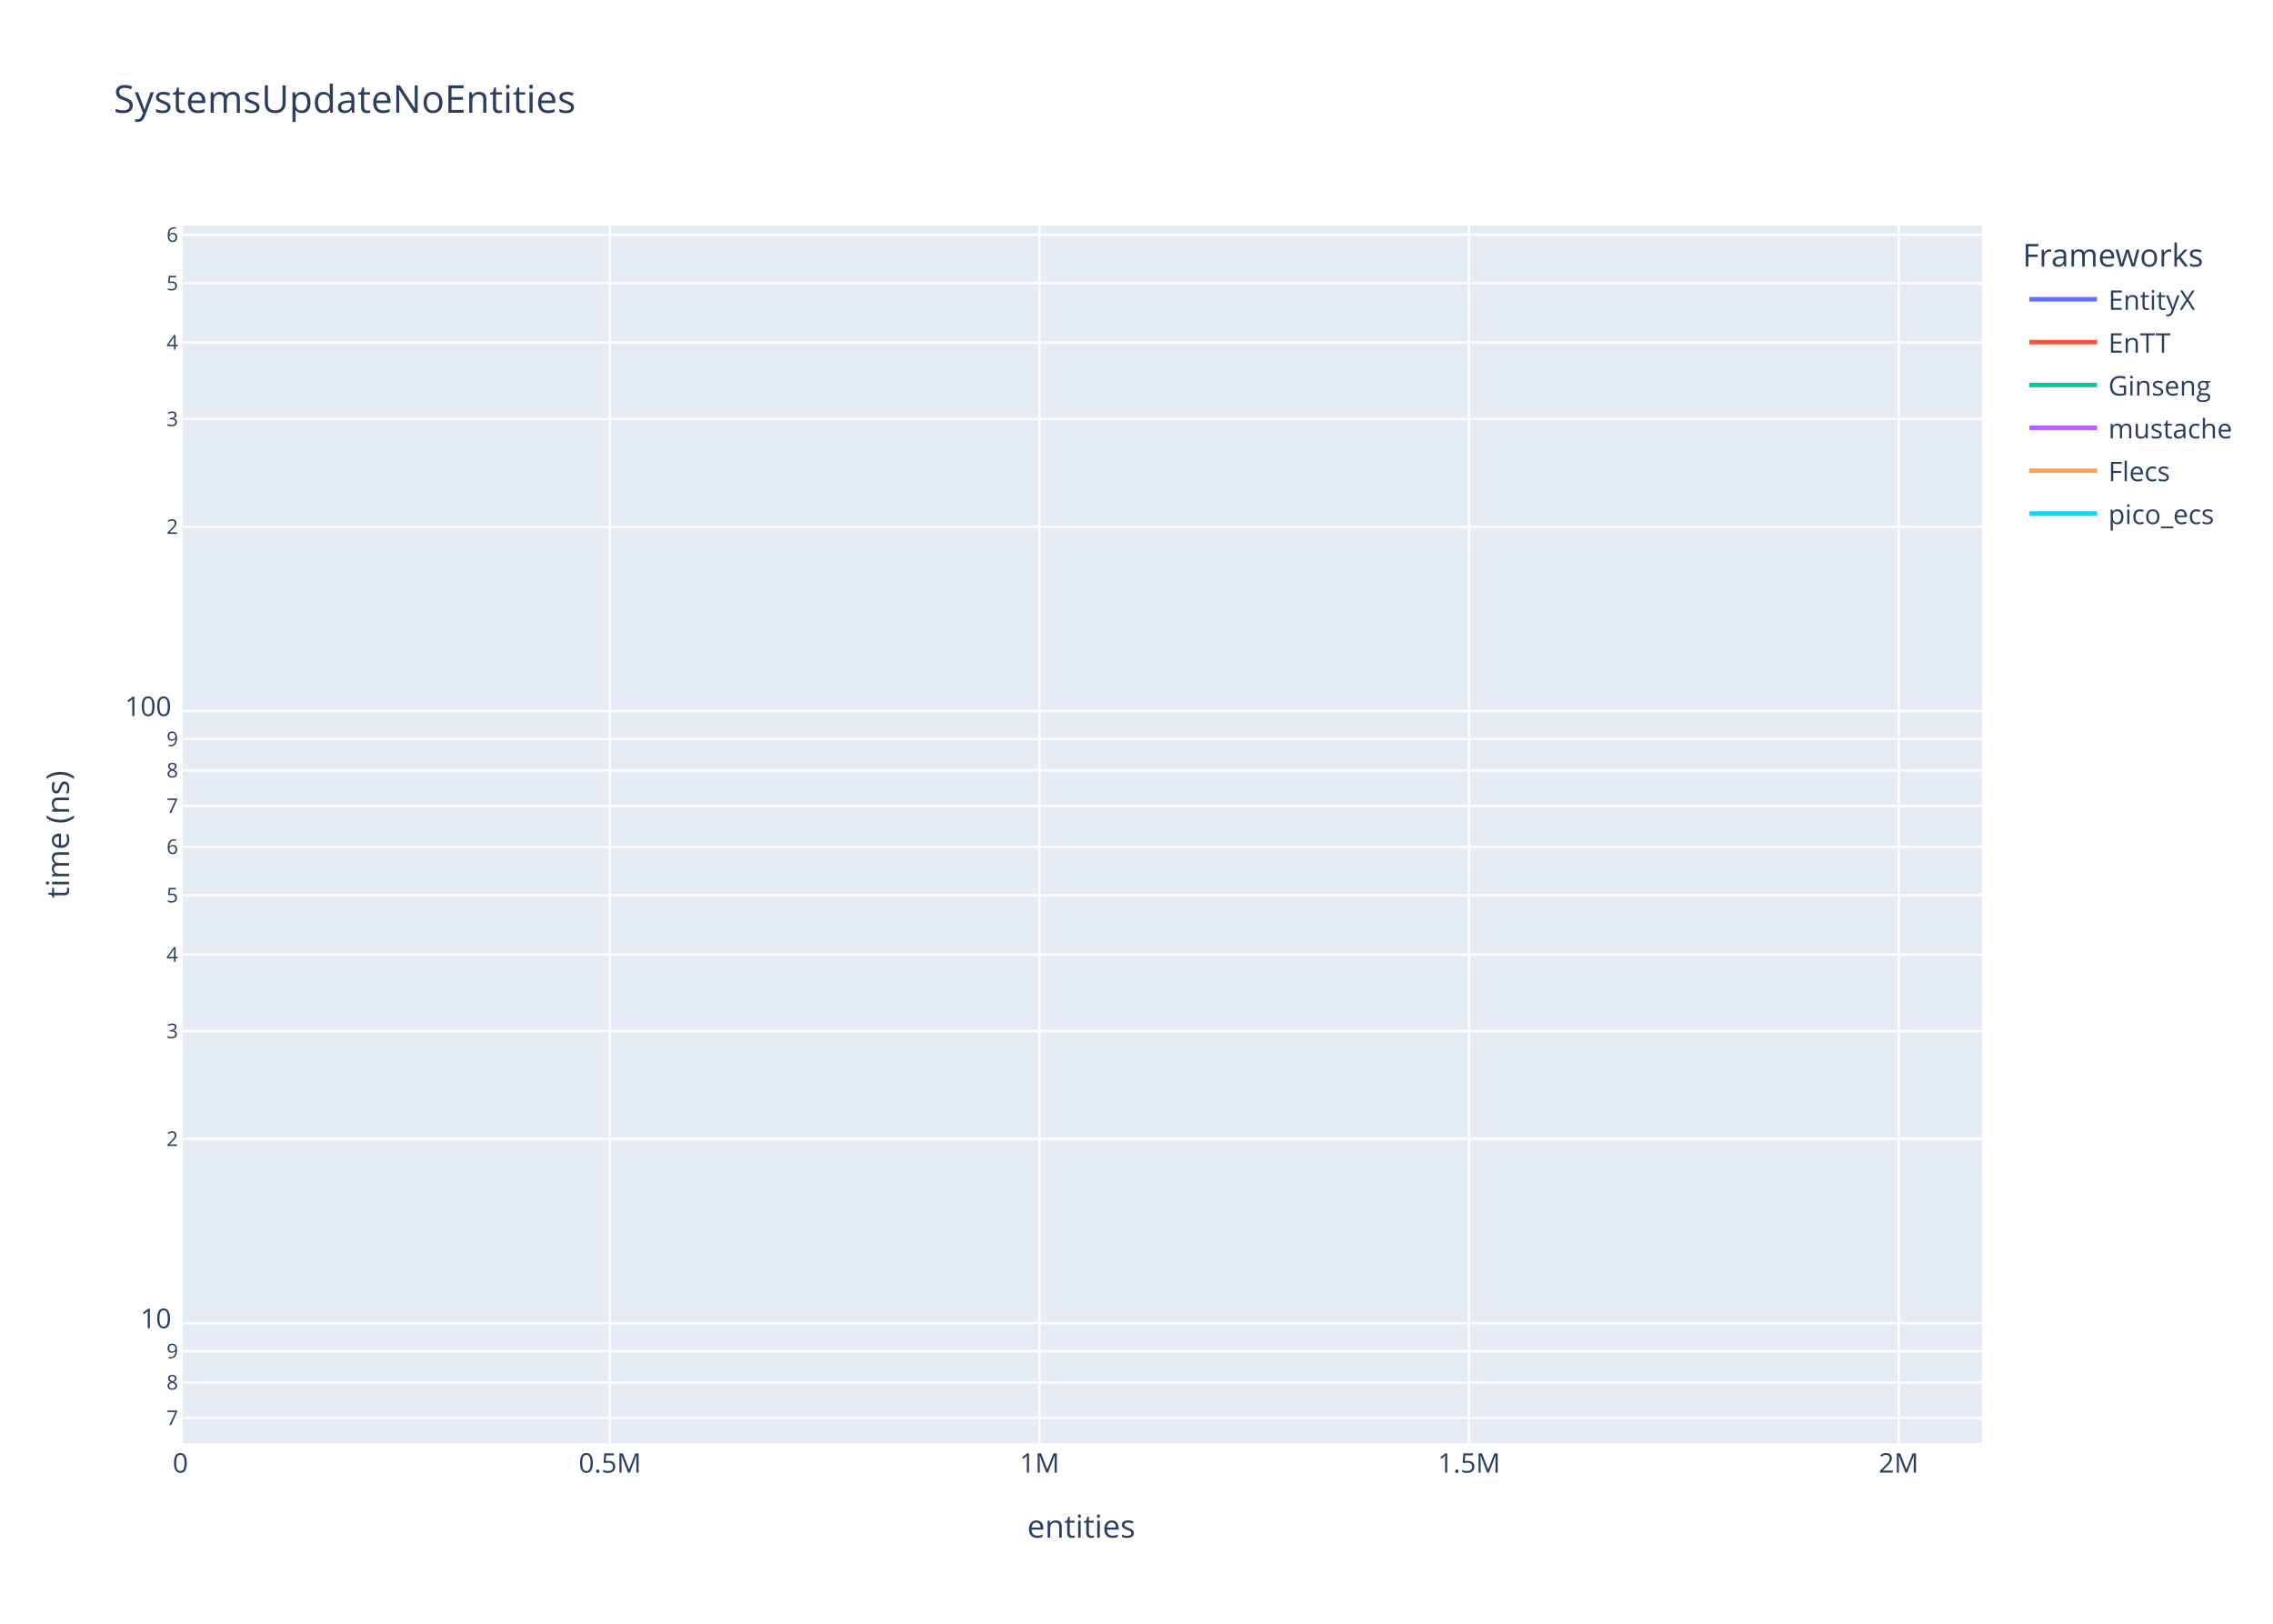
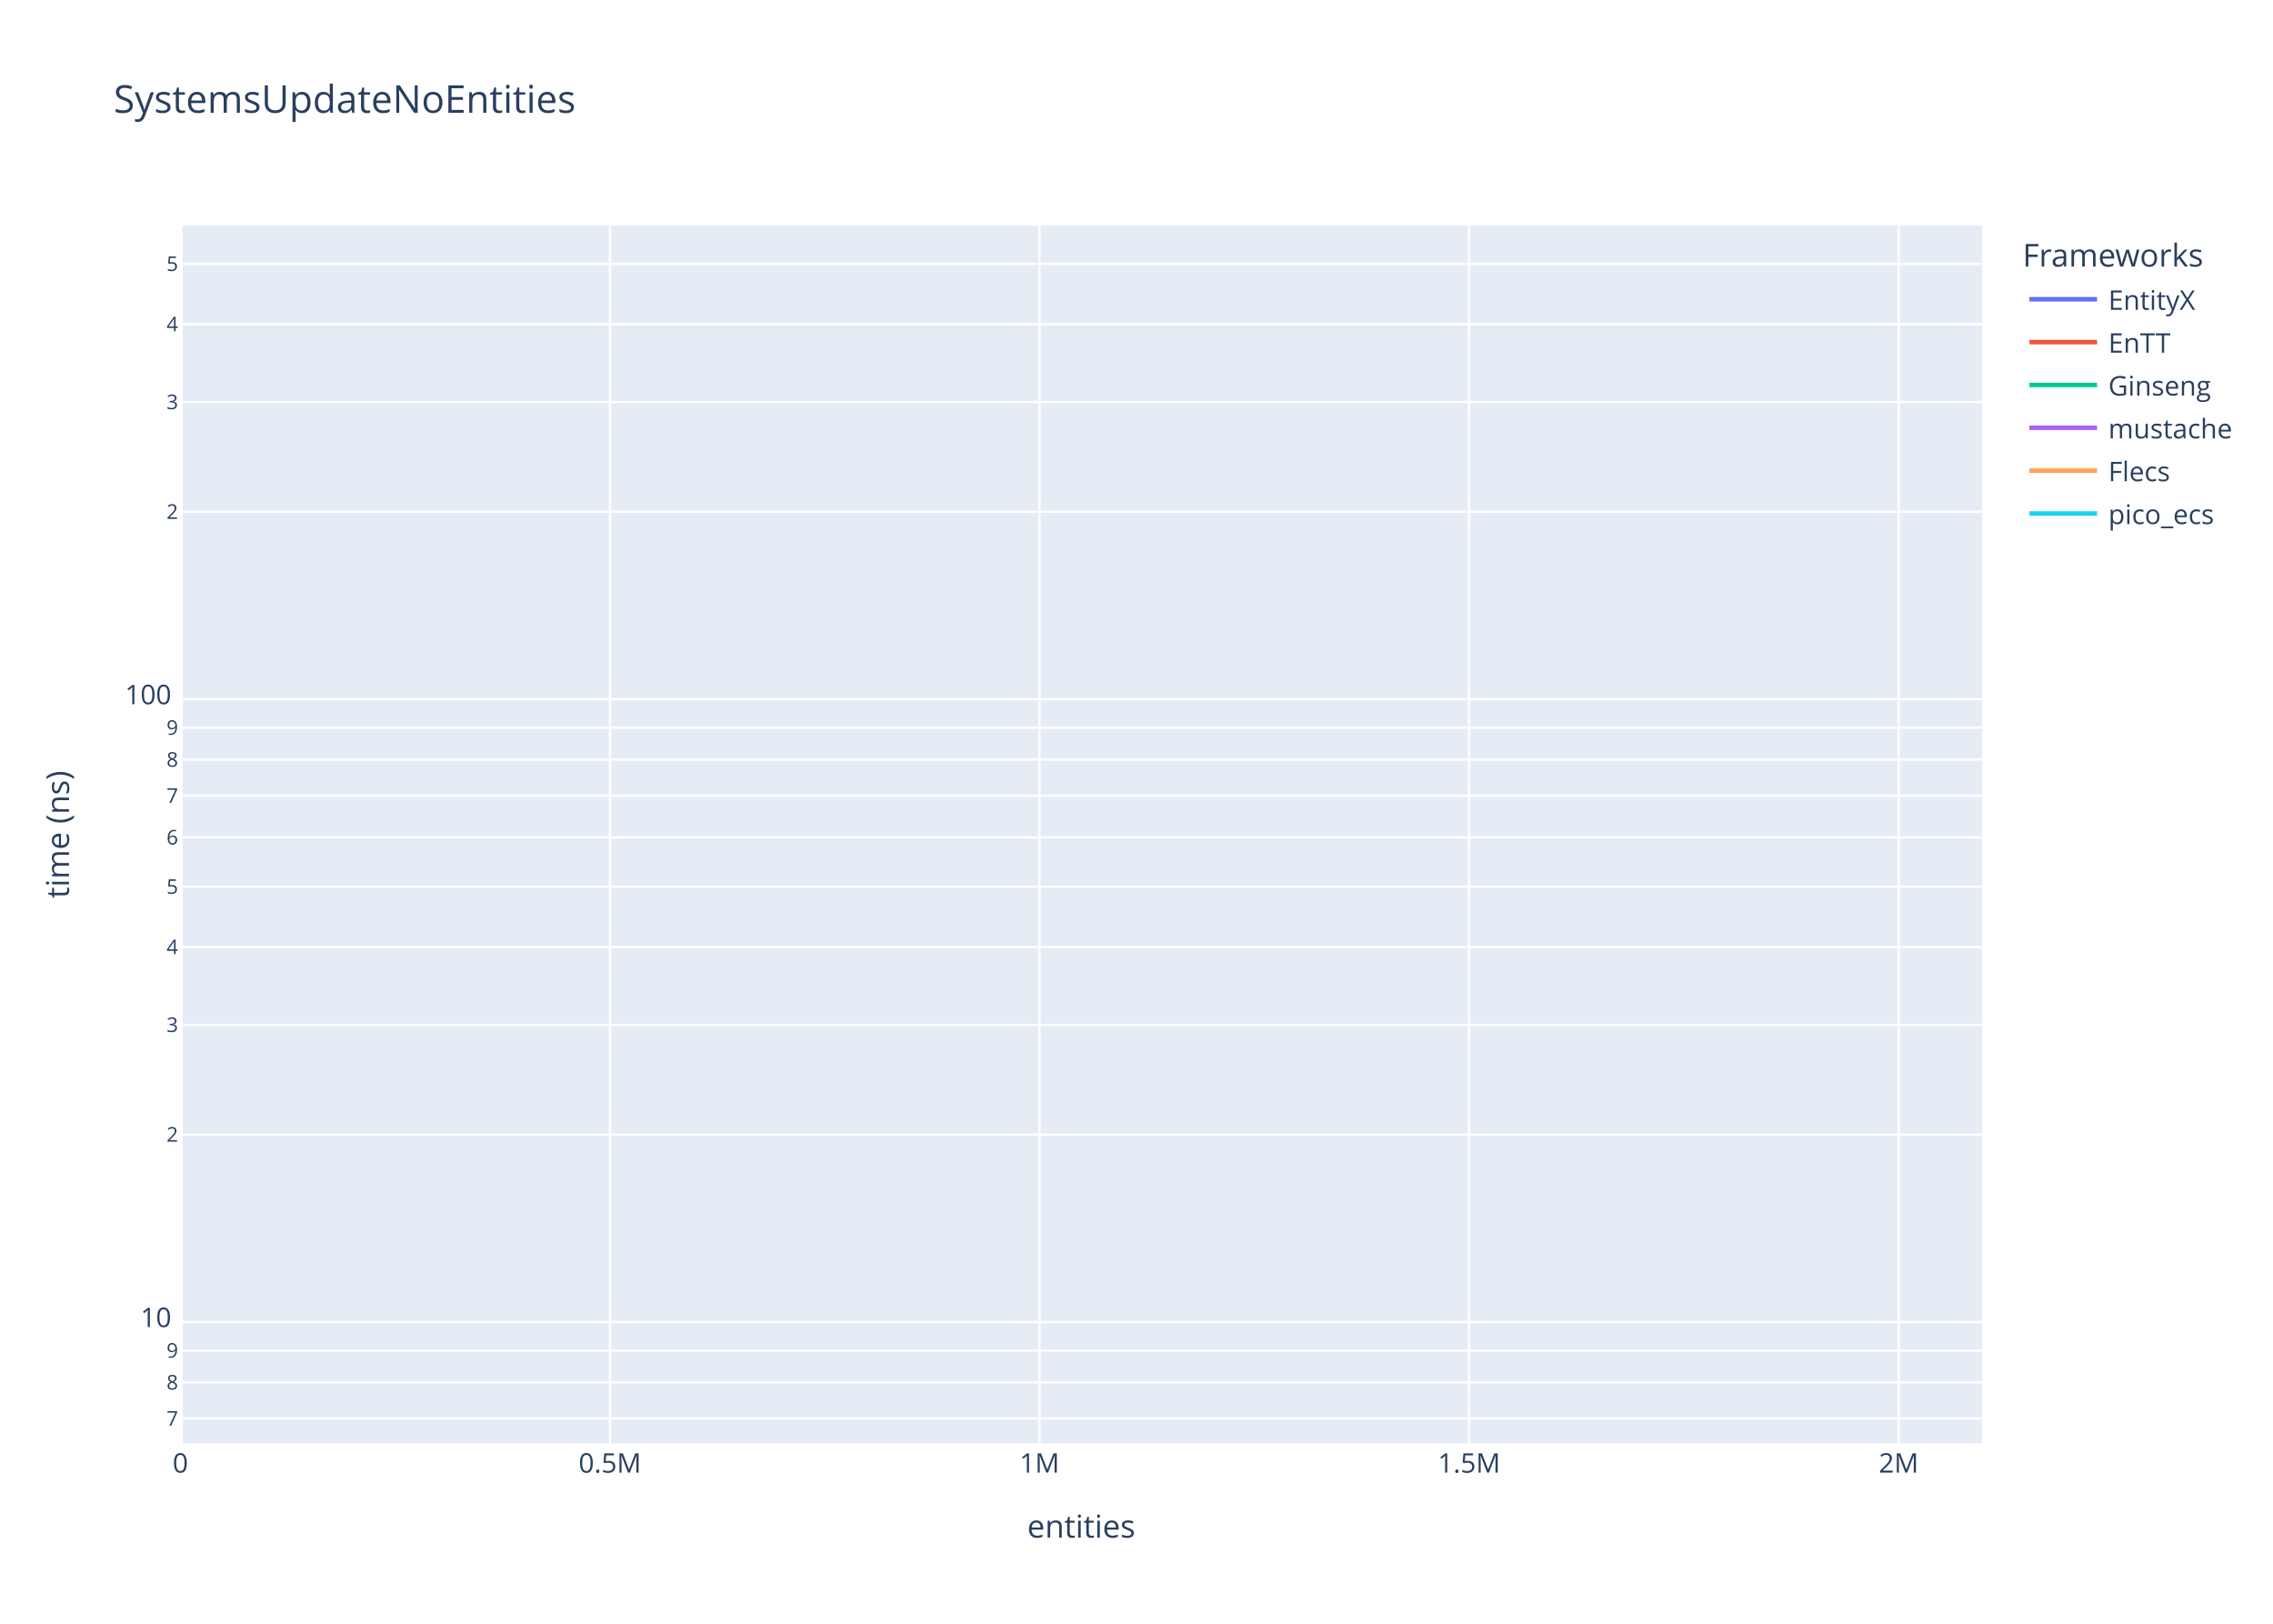
<svg xmlns="http://www.w3.org/2000/svg" class="main-svg" width="1008" height="720" style="" viewBox="0 0 1008 720">
  <rect x="0" y="0" width="1008" height="720" style="fill: rgb(255, 255, 255); fill-opacity: 1;" />
-   <defs id="defs-7720e6">
+   <defs id="defs-fb75fd">
    <g class="clips">
-       <clipPath id="clip7720e6xyplot" class="plotclip">
+       <clipPath id="clipfb75fdxyplot" class="plotclip">
        <rect width="799" height="540" />
      </clipPath>
-       <clipPath class="axesclip" id="clip7720e6x">
+       <clipPath class="axesclip" id="clipfb75fdx">
        <rect x="80" y="0" width="799" height="720" />
      </clipPath>
-       <clipPath class="axesclip" id="clip7720e6y">
+       <clipPath class="axesclip" id="clipfb75fdy">
        <rect x="0" y="100" width="1008" height="540" />
      </clipPath>
-       <clipPath class="axesclip" id="clip7720e6xy">
+       <clipPath class="axesclip" id="clipfb75fdxy">
        <rect x="80" y="100" width="799" height="540" />
      </clipPath>
    </g>
    <g class="gradients" />
    <g class="patterns" />
  </defs>
  <g class="bglayer">
    <rect class="bg" x="80" y="100" width="799" height="540" style="fill: rgb(229, 236, 246); fill-opacity: 1; stroke-width: 0;" />
  </g>
  <g class="layer-below">
    <g class="imagelayer" />
    <g class="shapelayer" />
  </g>
  <g class="cartesianlayer">
    <g class="subplot xy">
      <g class="layer-subplot">
        <g class="shapelayer" />
        <g class="imagelayer" />
      </g>
      <g class="minor-gridlayer">
        <g class="x" />
        <g class="y" />
      </g>
      <g class="gridlayer">
        <g class="x">
          <path class="xgrid crisp" transform="translate(270.5,0)" d="M0,100v540" style="stroke: rgb(255, 255, 255); stroke-opacity: 1; stroke-width: 1px;" />
          <path class="xgrid crisp" transform="translate(460.99,0)" d="M0,100v540" style="stroke: rgb(255, 255, 255); stroke-opacity: 1; stroke-width: 1px;" />
          <path class="xgrid crisp" transform="translate(651.49,0)" d="M0,100v540" style="stroke: rgb(255, 255, 255); stroke-opacity: 1; stroke-width: 1px;" />
          <path class="xgrid crisp" transform="translate(841.99,0)" d="M0,100v540" style="stroke: rgb(255, 255, 255); stroke-opacity: 1; stroke-width: 1px;" />
        </g>
        <g class="y">
-           <path class="ygrid crisp" transform="translate(0,628.74)" d="M80,0h799" style="stroke: rgb(255, 255, 255); stroke-opacity: 1; stroke-width: 1px;" />
+           <path class="ygrid crisp" transform="translate(0,629.02)" d="M80,0h799" style="stroke: rgb(255, 255, 255); stroke-opacity: 1; stroke-width: 1px;" />
          <path class="ygrid crisp" transform="translate(0,613)" d="M80,0h799" style="stroke: rgb(255, 255, 255); stroke-opacity: 1; stroke-width: 1px;" />
-           <path class="ygrid crisp" transform="translate(0,599.12)" d="M80,0h799" style="stroke: rgb(255, 255, 255); stroke-opacity: 1; stroke-width: 1px;" />
-           <path class="ygrid crisp" transform="translate(0,586.7)" d="M80,0h799" style="stroke: rgb(255, 255, 255); stroke-opacity: 1; stroke-width: 1px;" />
-           <path class="ygrid crisp" transform="translate(0,504.99)" d="M80,0h799" style="stroke: rgb(255, 255, 255); stroke-opacity: 1; stroke-width: 1px;" />
-           <path class="ygrid crisp" transform="translate(0,457.2)" d="M80,0h799" style="stroke: rgb(255, 255, 255); stroke-opacity: 1; stroke-width: 1px;" />
-           <path class="ygrid crisp" transform="translate(0,423.29)" d="M80,0h799" style="stroke: rgb(255, 255, 255); stroke-opacity: 1; stroke-width: 1px;" />
-           <path class="ygrid crisp" transform="translate(0,396.99)" d="M80,0h799" style="stroke: rgb(255, 255, 255); stroke-opacity: 1; stroke-width: 1px;" />
-           <path class="ygrid crisp" transform="translate(0,375.5)" d="M80,0h799" style="stroke: rgb(255, 255, 255); stroke-opacity: 1; stroke-width: 1px;" />
-           <path class="ygrid crisp" transform="translate(0,357.33)" d="M80,0h799" style="stroke: rgb(255, 255, 255); stroke-opacity: 1; stroke-width: 1px;" />
-           <path class="ygrid crisp" transform="translate(0,341.59)" d="M80,0h799" style="stroke: rgb(255, 255, 255); stroke-opacity: 1; stroke-width: 1px;" />
-           <path class="ygrid crisp" transform="translate(0,327.7)" d="M80,0h799" style="stroke: rgb(255, 255, 255); stroke-opacity: 1; stroke-width: 1px;" />
-           <path class="ygrid crisp" transform="translate(0,315.29)" d="M80,0h799" style="stroke: rgb(255, 255, 255); stroke-opacity: 1; stroke-width: 1px;" />
-           <path class="ygrid crisp" transform="translate(0,233.58)" d="M80,0h799" style="stroke: rgb(255, 255, 255); stroke-opacity: 1; stroke-width: 1px;" />
-           <path class="ygrid crisp" transform="translate(0,185.79)" d="M80,0h799" style="stroke: rgb(255, 255, 255); stroke-opacity: 1; stroke-width: 1px;" />
-           <path class="ygrid crisp" transform="translate(0,151.88)" d="M80,0h799" style="stroke: rgb(255, 255, 255); stroke-opacity: 1; stroke-width: 1px;" />
-           <path class="ygrid crisp" transform="translate(0,125.58)" d="M80,0h799" style="stroke: rgb(255, 255, 255); stroke-opacity: 1; stroke-width: 1px;" />
-           <path class="ygrid crisp" transform="translate(0,104.09)" d="M80,0h799" style="stroke: rgb(255, 255, 255); stroke-opacity: 1; stroke-width: 1px;" />
+           <path class="ygrid crisp" transform="translate(0,598.87)" d="M80,0h799" style="stroke: rgb(255, 255, 255); stroke-opacity: 1; stroke-width: 1px;" />
+           <path class="ygrid crisp" transform="translate(0,586.23)" d="M80,0h799" style="stroke: rgb(255, 255, 255); stroke-opacity: 1; stroke-width: 1px;" />
+           <path class="ygrid crisp" transform="translate(0,503.09)" d="M80,0h799" style="stroke: rgb(255, 255, 255); stroke-opacity: 1; stroke-width: 1px;" />
+           <path class="ygrid crisp" transform="translate(0,454.46)" d="M80,0h799" style="stroke: rgb(255, 255, 255); stroke-opacity: 1; stroke-width: 1px;" />
+           <path class="ygrid crisp" transform="translate(0,419.95)" d="M80,0h799" style="stroke: rgb(255, 255, 255); stroke-opacity: 1; stroke-width: 1px;" />
+           <path class="ygrid crisp" transform="translate(0,393.19)" d="M80,0h799" style="stroke: rgb(255, 255, 255); stroke-opacity: 1; stroke-width: 1px;" />
+           <path class="ygrid crisp" transform="translate(0,371.32)" d="M80,0h799" style="stroke: rgb(255, 255, 255); stroke-opacity: 1; stroke-width: 1px;" />
+           <path class="ygrid crisp" transform="translate(0,352.83)" d="M80,0h799" style="stroke: rgb(255, 255, 255); stroke-opacity: 1; stroke-width: 1px;" />
+           <path class="ygrid crisp" transform="translate(0,336.81)" d="M80,0h799" style="stroke: rgb(255, 255, 255); stroke-opacity: 1; stroke-width: 1px;" />
+           <path class="ygrid crisp" transform="translate(0,322.68)" d="M80,0h799" style="stroke: rgb(255, 255, 255); stroke-opacity: 1; stroke-width: 1px;" />
+           <path class="ygrid crisp" transform="translate(0,310.05)" d="M80,0h799" style="stroke: rgb(255, 255, 255); stroke-opacity: 1; stroke-width: 1px;" />
+           <path class="ygrid crisp" transform="translate(0,226.91)" d="M80,0h799" style="stroke: rgb(255, 255, 255); stroke-opacity: 1; stroke-width: 1px;" />
+           <path class="ygrid crisp" transform="translate(0,178.27)" d="M80,0h799" style="stroke: rgb(255, 255, 255); stroke-opacity: 1; stroke-width: 1px;" />
+           <path class="ygrid crisp" transform="translate(0,143.76)" d="M80,0h799" style="stroke: rgb(255, 255, 255); stroke-opacity: 1; stroke-width: 1px;" />
+           <path class="ygrid crisp" transform="translate(0,117)" d="M80,0h799" style="stroke: rgb(255, 255, 255); stroke-opacity: 1; stroke-width: 1px;" />
        </g>
      </g>
      <g class="zerolinelayer">
        <path class="xzl zl crisp" transform="translate(80,0)" d="M0,100v540" style="stroke: rgb(255, 255, 255); stroke-opacity: 1; stroke-width: 2px;" />
      </g>
      <path class="xlines-below" />
      <path class="ylines-below" />
      <g class="overlines-below" />
      <g class="xaxislayer-below" />
      <g class="yaxislayer-below" />
      <g class="overaxes-below" />
-       <g class="plot" transform="translate(80,100)" clip-path="url(#clip7720e6xyplot)">
+       <g class="plot" transform="translate(80,100)" clip-path="url(#clipfb75fdxyplot)">
        <g class="scatterlayer mlayer">
-           <g class="trace scatter traceca371f" style="stroke-miterlimit: 2; opacity: 1;">
-             <g class="fills" />
-             <g class="errorbars" />
-             <g class="lines" />
-             <g class="points" />
-             <g class="text" />
-           </g>
-           <g class="trace scatter tracece23cb" style="stroke-miterlimit: 2; opacity: 1;">
-             <g class="fills" />
-             <g class="errorbars" />
-             <g class="lines" />
-             <g class="points" />
-             <g class="text" />
-           </g>
-           <g class="trace scatter tracecff60d" style="stroke-miterlimit: 2; opacity: 1;">
-             <g class="fills" />
-             <g class="errorbars" />
-             <g class="lines" />
-             <g class="points" />
-             <g class="text" />
-           </g>
-           <g class="trace scatter trace11ffaa" style="stroke-miterlimit: 2; opacity: 1;">
-             <g class="fills" />
-             <g class="errorbars" />
-             <g class="lines" />
-             <g class="points" />
-             <g class="text" />
-           </g>
-           <g class="trace scatter trace53505c" style="stroke-miterlimit: 2; opacity: 1;">
-             <g class="fills" />
-             <g class="errorbars" />
-             <g class="lines" />
-             <g class="points" />
-             <g class="text" />
-           </g>
-           <g class="trace scatter trace633eb4" style="stroke-miterlimit: 2; opacity: 1;">
+           <g class="trace scatter trace29a1bb" style="stroke-miterlimit: 2; opacity: 1;">
+             <g class="fills" />
+             <g class="errorbars" />
+             <g class="lines" />
+             <g class="points" />
+             <g class="text" />
+           </g>
+           <g class="trace scatter tracefb4a46" style="stroke-miterlimit: 2; opacity: 1;">
+             <g class="fills" />
+             <g class="errorbars" />
+             <g class="lines" />
+             <g class="points" />
+             <g class="text" />
+           </g>
+           <g class="trace scatter trace63f982" style="stroke-miterlimit: 2; opacity: 1;">
+             <g class="fills" />
+             <g class="errorbars" />
+             <g class="lines" />
+             <g class="points" />
+             <g class="text" />
+           </g>
+           <g class="trace scatter trace82230c" style="stroke-miterlimit: 2; opacity: 1;">
+             <g class="fills" />
+             <g class="errorbars" />
+             <g class="lines" />
+             <g class="points" />
+             <g class="text" />
+           </g>
+           <g class="trace scatter trace793daa" style="stroke-miterlimit: 2; opacity: 1;">
+             <g class="fills" />
+             <g class="errorbars" />
+             <g class="lines" />
+             <g class="points" />
+             <g class="text" />
+           </g>
+           <g class="trace scatter trace00691d" style="stroke-miterlimit: 2; opacity: 1;">
            <g class="fills" />
            <g class="errorbars" />
            <g class="lines" />
            <g class="points" />
            <g class="text" />
          </g>
        </g>
      </g>
      <g class="overplot" />
      <path class="xlines-above crisp" d="M0,0" style="fill: none;" />
      <path class="ylines-above crisp" d="M0,0" style="fill: none;" />
      <g class="overlines-above" />
      <g class="xaxislayer-above">
        <g class="xtick">
          <text text-anchor="middle" x="0" y="653" transform="translate(80,0)" style="font-family: 'Open Sans', verdana, arial, sans-serif; font-size: 12px; fill: rgb(42, 63, 95); fill-opacity: 1; white-space: pre; opacity: 1;">0</text>
        </g>
        <g class="xtick">
          <text text-anchor="middle" x="0" y="653" style="font-family: 'Open Sans', verdana, arial, sans-serif; font-size: 12px; fill: rgb(42, 63, 95); fill-opacity: 1; white-space: pre; opacity: 1;" transform="translate(270.5,0)">0.5M</text>
        </g>
        <g class="xtick">
          <text text-anchor="middle" x="0" y="653" style="font-family: 'Open Sans', verdana, arial, sans-serif; font-size: 12px; fill: rgb(42, 63, 95); fill-opacity: 1; white-space: pre; opacity: 1;" transform="translate(460.99,0)">1M</text>
        </g>
        <g class="xtick">
          <text text-anchor="middle" x="0" y="653" style="font-family: 'Open Sans', verdana, arial, sans-serif; font-size: 12px; fill: rgb(42, 63, 95); fill-opacity: 1; white-space: pre; opacity: 1;" transform="translate(651.49,0)">1.5M</text>
        </g>
        <g class="xtick">
          <text text-anchor="middle" x="0" y="653" style="font-family: 'Open Sans', verdana, arial, sans-serif; font-size: 12px; fill: rgb(42, 63, 95); fill-opacity: 1; white-space: pre; opacity: 1;" transform="translate(841.99,0)">2M</text>
        </g>
      </g>
      <g class="yaxislayer-above">
        <g class="ytick">
-           <text text-anchor="end" x="79" y="3.15" transform="translate(0,628.74)" style="font-family: 'Open Sans', verdana, arial, sans-serif; font-size: 9px; fill: rgb(42, 63, 95); fill-opacity: 1; white-space: pre; opacity: 1;">7</text>
+           <text text-anchor="end" x="79" y="3.15" transform="translate(0,629.02)" style="font-family: 'Open Sans', verdana, arial, sans-serif; font-size: 9px; fill: rgb(42, 63, 95); fill-opacity: 1; white-space: pre; opacity: 1;">7</text>
        </g>
        <g class="ytick">
          <text text-anchor="end" x="79" y="3.15" style="font-family: 'Open Sans', verdana, arial, sans-serif; font-size: 9px; fill: rgb(42, 63, 95); fill-opacity: 1; white-space: pre; opacity: 1;" transform="translate(0,613)">8</text>
        </g>
        <g class="ytick">
-           <text text-anchor="end" x="79" y="3.15" style="font-family: 'Open Sans', verdana, arial, sans-serif; font-size: 9px; fill: rgb(42, 63, 95); fill-opacity: 1; white-space: pre; opacity: 1;" transform="translate(0,599.12)">9</text>
-         </g>
-         <g class="ytick">
-           <text text-anchor="end" x="76" y="2.2" style="font-family: 'Open Sans', verdana, arial, sans-serif; font-size: 12px; fill: rgb(42, 63, 95); fill-opacity: 1; white-space: pre; opacity: 1;" transform="translate(0,586.7)">10</text>
-         </g>
-         <g class="ytick">
-           <text text-anchor="end" x="79" y="3.15" style="font-family: 'Open Sans', verdana, arial, sans-serif; font-size: 9px; fill: rgb(42, 63, 95); fill-opacity: 1; white-space: pre; opacity: 1;" transform="translate(0,504.99)">2</text>
-         </g>
-         <g class="ytick">
-           <text text-anchor="end" x="79" y="3.15" style="font-family: 'Open Sans', verdana, arial, sans-serif; font-size: 9px; fill: rgb(42, 63, 95); fill-opacity: 1; white-space: pre; opacity: 1;" transform="translate(0,457.2)">3</text>
-         </g>
-         <g class="ytick">
-           <text text-anchor="end" x="79" y="3.15" style="font-family: 'Open Sans', verdana, arial, sans-serif; font-size: 9px; fill: rgb(42, 63, 95); fill-opacity: 1; white-space: pre; opacity: 1;" transform="translate(0,423.29)">4</text>
-         </g>
-         <g class="ytick">
-           <text text-anchor="end" x="79" y="3.15" style="font-family: 'Open Sans', verdana, arial, sans-serif; font-size: 9px; fill: rgb(42, 63, 95); fill-opacity: 1; white-space: pre; opacity: 1;" transform="translate(0,396.99)">5</text>
-         </g>
-         <g class="ytick">
-           <text text-anchor="end" x="79" y="3.15" style="font-family: 'Open Sans', verdana, arial, sans-serif; font-size: 9px; fill: rgb(42, 63, 95); fill-opacity: 1; white-space: pre; opacity: 1;" transform="translate(0,375.5)">6</text>
-         </g>
-         <g class="ytick">
-           <text text-anchor="end" x="79" y="3.15" style="font-family: 'Open Sans', verdana, arial, sans-serif; font-size: 9px; fill: rgb(42, 63, 95); fill-opacity: 1; white-space: pre; opacity: 1;" transform="translate(0,357.33)">7</text>
-         </g>
-         <g class="ytick">
-           <text text-anchor="end" x="79" y="3.15" style="font-family: 'Open Sans', verdana, arial, sans-serif; font-size: 9px; fill: rgb(42, 63, 95); fill-opacity: 1; white-space: pre; opacity: 1;" transform="translate(0,341.59)">8</text>
-         </g>
-         <g class="ytick">
-           <text text-anchor="end" x="79" y="3.15" style="font-family: 'Open Sans', verdana, arial, sans-serif; font-size: 9px; fill: rgb(42, 63, 95); fill-opacity: 1; white-space: pre; opacity: 1;" transform="translate(0,327.7)">9</text>
-         </g>
-         <g class="ytick">
-           <text text-anchor="end" x="76" y="2.2" style="font-family: 'Open Sans', verdana, arial, sans-serif; font-size: 12px; fill: rgb(42, 63, 95); fill-opacity: 1; white-space: pre; opacity: 1;" transform="translate(0,315.29)">100</text>
-         </g>
-         <g class="ytick">
-           <text text-anchor="end" x="79" y="3.15" style="font-family: 'Open Sans', verdana, arial, sans-serif; font-size: 9px; fill: rgb(42, 63, 95); fill-opacity: 1; white-space: pre; opacity: 1;" transform="translate(0,233.58)">2</text>
-         </g>
-         <g class="ytick">
-           <text text-anchor="end" x="79" y="3.15" style="font-family: 'Open Sans', verdana, arial, sans-serif; font-size: 9px; fill: rgb(42, 63, 95); fill-opacity: 1; white-space: pre; opacity: 1;" transform="translate(0,185.79)">3</text>
-         </g>
-         <g class="ytick">
-           <text text-anchor="end" x="79" y="3.15" style="font-family: 'Open Sans', verdana, arial, sans-serif; font-size: 9px; fill: rgb(42, 63, 95); fill-opacity: 1; white-space: pre; opacity: 1;" transform="translate(0,151.88)">4</text>
-         </g>
-         <g class="ytick">
-           <text text-anchor="end" x="79" y="3.15" style="font-family: 'Open Sans', verdana, arial, sans-serif; font-size: 9px; fill: rgb(42, 63, 95); fill-opacity: 1; white-space: pre; opacity: 1;" transform="translate(0,125.58)">5</text>
-         </g>
-         <g class="ytick">
-           <text text-anchor="end" x="79" y="3.15" style="font-family: 'Open Sans', verdana, arial, sans-serif; font-size: 9px; fill: rgb(42, 63, 95); fill-opacity: 1; white-space: pre; opacity: 1;" transform="translate(0,104.09)">6</text>
+           <text text-anchor="end" x="79" y="3.15" style="font-family: 'Open Sans', verdana, arial, sans-serif; font-size: 9px; fill: rgb(42, 63, 95); fill-opacity: 1; white-space: pre; opacity: 1;" transform="translate(0,598.87)">9</text>
+         </g>
+         <g class="ytick">
+           <text text-anchor="end" x="76" y="2.2" style="font-family: 'Open Sans', verdana, arial, sans-serif; font-size: 12px; fill: rgb(42, 63, 95); fill-opacity: 1; white-space: pre; opacity: 1;" transform="translate(0,586.23)">10</text>
+         </g>
+         <g class="ytick">
+           <text text-anchor="end" x="79" y="3.15" style="font-family: 'Open Sans', verdana, arial, sans-serif; font-size: 9px; fill: rgb(42, 63, 95); fill-opacity: 1; white-space: pre; opacity: 1;" transform="translate(0,503.09)">2</text>
+         </g>
+         <g class="ytick">
+           <text text-anchor="end" x="79" y="3.15" style="font-family: 'Open Sans', verdana, arial, sans-serif; font-size: 9px; fill: rgb(42, 63, 95); fill-opacity: 1; white-space: pre; opacity: 1;" transform="translate(0,454.46)">3</text>
+         </g>
+         <g class="ytick">
+           <text text-anchor="end" x="79" y="3.15" style="font-family: 'Open Sans', verdana, arial, sans-serif; font-size: 9px; fill: rgb(42, 63, 95); fill-opacity: 1; white-space: pre; opacity: 1;" transform="translate(0,419.95)">4</text>
+         </g>
+         <g class="ytick">
+           <text text-anchor="end" x="79" y="3.15" style="font-family: 'Open Sans', verdana, arial, sans-serif; font-size: 9px; fill: rgb(42, 63, 95); fill-opacity: 1; white-space: pre; opacity: 1;" transform="translate(0,393.19)">5</text>
+         </g>
+         <g class="ytick">
+           <text text-anchor="end" x="79" y="3.15" style="font-family: 'Open Sans', verdana, arial, sans-serif; font-size: 9px; fill: rgb(42, 63, 95); fill-opacity: 1; white-space: pre; opacity: 1;" transform="translate(0,371.32)">6</text>
+         </g>
+         <g class="ytick">
+           <text text-anchor="end" x="79" y="3.15" style="font-family: 'Open Sans', verdana, arial, sans-serif; font-size: 9px; fill: rgb(42, 63, 95); fill-opacity: 1; white-space: pre; opacity: 1;" transform="translate(0,352.83)">7</text>
+         </g>
+         <g class="ytick">
+           <text text-anchor="end" x="79" y="3.15" style="font-family: 'Open Sans', verdana, arial, sans-serif; font-size: 9px; fill: rgb(42, 63, 95); fill-opacity: 1; white-space: pre; opacity: 1;" transform="translate(0,336.81)">8</text>
+         </g>
+         <g class="ytick">
+           <text text-anchor="end" x="79" y="3.15" style="font-family: 'Open Sans', verdana, arial, sans-serif; font-size: 9px; fill: rgb(42, 63, 95); fill-opacity: 1; white-space: pre; opacity: 1;" transform="translate(0,322.68)">9</text>
+         </g>
+         <g class="ytick">
+           <text text-anchor="end" x="76" y="2.2" style="font-family: 'Open Sans', verdana, arial, sans-serif; font-size: 12px; fill: rgb(42, 63, 95); fill-opacity: 1; white-space: pre; opacity: 1;" transform="translate(0,310.05)">100</text>
+         </g>
+         <g class="ytick">
+           <text text-anchor="end" x="79" y="3.15" style="font-family: 'Open Sans', verdana, arial, sans-serif; font-size: 9px; fill: rgb(42, 63, 95); fill-opacity: 1; white-space: pre; opacity: 1;" transform="translate(0,226.91)">2</text>
+         </g>
+         <g class="ytick">
+           <text text-anchor="end" x="79" y="3.15" style="font-family: 'Open Sans', verdana, arial, sans-serif; font-size: 9px; fill: rgb(42, 63, 95); fill-opacity: 1; white-space: pre; opacity: 1;" transform="translate(0,178.27)">3</text>
+         </g>
+         <g class="ytick">
+           <text text-anchor="end" x="79" y="3.15" style="font-family: 'Open Sans', verdana, arial, sans-serif; font-size: 9px; fill: rgb(42, 63, 95); fill-opacity: 1; white-space: pre; opacity: 1;" transform="translate(0,143.76)">4</text>
+         </g>
+         <g class="ytick">
+           <text text-anchor="end" x="79" y="3.15" style="font-family: 'Open Sans', verdana, arial, sans-serif; font-size: 9px; fill: rgb(42, 63, 95); fill-opacity: 1; white-space: pre; opacity: 1;" transform="translate(0,117)">5</text>
        </g>
      </g>
      <g class="overaxes-above" />
    </g>
  </g>
  <g class="polarlayer" />
  <g class="smithlayer" />
  <g class="ternarylayer" />
  <g class="geolayer" />
  <g class="funnelarealayer" />
  <g class="pielayer" />
  <g class="iciclelayer" />
  <g class="treemaplayer" />
  <g class="sunburstlayer" />
  <g class="glimages" />
-   <defs id="topdefs-7720e6">
+   <defs id="topdefs-fb75fd">
    <g class="clips" />
-     <clipPath id="legend7720e6">
+     <clipPath id="legendfb75fd">
      <rect width="101" height="143" x="0" y="0" />
    </clipPath>
  </defs>
  <g class="layer-above">
    <g class="imagelayer" />
    <g class="shapelayer" />
  </g>
  <g class="infolayer">
    <g class="legend" pointer-events="all" transform="translate(894.98,100)">
      <rect class="bg" shape-rendering="crispEdges" style="stroke: rgb(68, 68, 68); stroke-opacity: 1; fill: rgb(255, 255, 255); fill-opacity: 1; stroke-width: 0px;" width="101" height="143" x="0" y="0" />
-       <g class="scrollbox" transform="" clip-path="url(#legend7720e6)">
+       <g class="scrollbox" transform="" clip-path="url(#legendfb75fd)">
        <text class="legendtitletext" text-anchor="start" x="2" y="18.2" style="font-family: 'Open Sans', verdana, arial, sans-serif; font-size: 14px; fill: rgb(42, 63, 95); fill-opacity: 1; white-space: pre;">Frameworks</text>
        <g class="groups" transform="">
          <g class="traces" transform="translate(0,32.7)" style="opacity: 1;">
            <text class="legendtext" text-anchor="start" x="40" y="4.68" style="font-family: 'Open Sans', verdana, arial, sans-serif; font-size: 12px; fill: rgb(42, 63, 95); fill-opacity: 1; white-space: pre;">EntityX</text>
            <g class="layers" style="opacity: 1;">
              <g class="legendfill" />
              <g class="legendlines">
                <path class="js-line" d="M5,0h30" style="fill: none; stroke: rgb(99, 110, 250); stroke-opacity: 1; stroke-width: 2px;" />
              </g>
              <g class="legendsymbols">
                <g class="legendpoints" />
              </g>
            </g>
            <rect class="legendtoggle" x="0" y="-9.5" width="95.25" height="19" style="fill: rgb(0, 0, 0); fill-opacity: 0;" />
          </g>
        </g>
        <g class="groups" transform="">
          <g class="traces" transform="translate(0,51.7)" style="opacity: 1;">
            <text class="legendtext" text-anchor="start" x="40" y="4.68" style="font-family: 'Open Sans', verdana, arial, sans-serif; font-size: 12px; fill: rgb(42, 63, 95); fill-opacity: 1; white-space: pre;">EnTT</text>
            <g class="layers" style="opacity: 1;">
              <g class="legendfill" />
              <g class="legendlines">
                <path class="js-line" d="M5,0h30" style="fill: none; stroke: rgb(239, 85, 59); stroke-opacity: 1; stroke-width: 2px;" />
              </g>
              <g class="legendsymbols">
                <g class="legendpoints" />
              </g>
            </g>
            <rect class="legendtoggle" x="0" y="-9.5" width="95.25" height="19" style="fill: rgb(0, 0, 0); fill-opacity: 0;" />
          </g>
        </g>
        <g class="groups" transform="">
          <g class="traces" transform="translate(0,70.7)" style="opacity: 1;">
            <text class="legendtext" text-anchor="start" x="40" y="4.68" style="font-family: 'Open Sans', verdana, arial, sans-serif; font-size: 12px; fill: rgb(42, 63, 95); fill-opacity: 1; white-space: pre;">Ginseng</text>
            <g class="layers" style="opacity: 1;">
              <g class="legendfill" />
              <g class="legendlines">
                <path class="js-line" d="M5,0h30" style="fill: none; stroke: rgb(0, 204, 150); stroke-opacity: 1; stroke-width: 2px;" />
              </g>
              <g class="legendsymbols">
                <g class="legendpoints" />
              </g>
            </g>
            <rect class="legendtoggle" x="0" y="-9.5" width="95.25" height="19" style="fill: rgb(0, 0, 0); fill-opacity: 0;" />
          </g>
        </g>
        <g class="groups" transform="">
          <g class="traces" transform="translate(0,89.7)" style="opacity: 1;">
            <text class="legendtext" text-anchor="start" x="40" y="4.68" style="font-family: 'Open Sans', verdana, arial, sans-serif; font-size: 12px; fill: rgb(42, 63, 95); fill-opacity: 1; white-space: pre;">mustache</text>
            <g class="layers" style="opacity: 1;">
              <g class="legendfill" />
              <g class="legendlines">
                <path class="js-line" d="M5,0h30" style="fill: none; stroke: rgb(171, 99, 250); stroke-opacity: 1; stroke-width: 2px;" />
              </g>
              <g class="legendsymbols">
                <g class="legendpoints" />
              </g>
            </g>
            <rect class="legendtoggle" x="0" y="-9.5" width="95.25" height="19" style="fill: rgb(0, 0, 0); fill-opacity: 0;" />
          </g>
        </g>
        <g class="groups" transform="">
          <g class="traces" transform="translate(0,108.7)" style="opacity: 1;">
            <text class="legendtext" text-anchor="start" x="40" y="4.68" style="font-family: 'Open Sans', verdana, arial, sans-serif; font-size: 12px; fill: rgb(42, 63, 95); fill-opacity: 1; white-space: pre;">Flecs</text>
            <g class="layers" style="opacity: 1;">
              <g class="legendfill" />
              <g class="legendlines">
                <path class="js-line" d="M5,0h30" style="fill: none; stroke: rgb(255, 161, 90); stroke-opacity: 1; stroke-width: 2px;" />
              </g>
              <g class="legendsymbols">
                <g class="legendpoints" />
              </g>
            </g>
            <rect class="legendtoggle" x="0" y="-9.5" width="95.25" height="19" style="fill: rgb(0, 0, 0); fill-opacity: 0;" />
          </g>
        </g>
        <g class="groups" transform="">
          <g class="traces" transform="translate(0,127.7)" style="opacity: 1;">
            <text class="legendtext" text-anchor="start" x="40" y="4.68" style="font-family: 'Open Sans', verdana, arial, sans-serif; font-size: 12px; fill: rgb(42, 63, 95); fill-opacity: 1; white-space: pre;">pico_ecs</text>
            <g class="layers" style="opacity: 1;">
              <g class="legendfill" />
              <g class="legendlines">
                <path class="js-line" d="M5,0h30" style="fill: none; stroke: rgb(25, 211, 243); stroke-opacity: 1; stroke-width: 2px;" />
              </g>
              <g class="legendsymbols">
                <g class="legendpoints" />
              </g>
            </g>
            <rect class="legendtoggle" x="0" y="-9.5" width="95.25" height="19" style="fill: rgb(0, 0, 0); fill-opacity: 0;" />
          </g>
        </g>
      </g>
      <rect class="scrollbar" rx="20" ry="3" width="0" height="0" style="fill: rgb(128, 139, 164); fill-opacity: 1;" x="0" y="0" />
    </g>
    <g class="g-gtitle">
      <text class="gtitle" x="50.4" y="50" text-anchor="start" dy="0em" style="font-family: 'Open Sans', verdana, arial, sans-serif; font-size: 17px; fill: rgb(42, 63, 95); opacity: 1; font-weight: normal; white-space: pre;">SystemsUpdateNoEntities</text>
    </g>
    <g class="g-xtitle">
      <text class="xtitle" x="479.5" y="681.8" text-anchor="middle" style="font-family: 'Open Sans', verdana, arial, sans-serif; font-size: 14px; fill: rgb(42, 63, 95); opacity: 1; font-weight: normal; white-space: pre;">entities</text>
    </g>
    <g class="g-ytitle">
      <text class="ytitle" transform="rotate(-90,30.60625,370)" x="30.606" y="370" text-anchor="middle" style="font-family: 'Open Sans', verdana, arial, sans-serif; font-size: 14px; fill: rgb(42, 63, 95); opacity: 1; font-weight: normal; white-space: pre;">time (ns)</text>
    </g>
  </g>
</svg>
